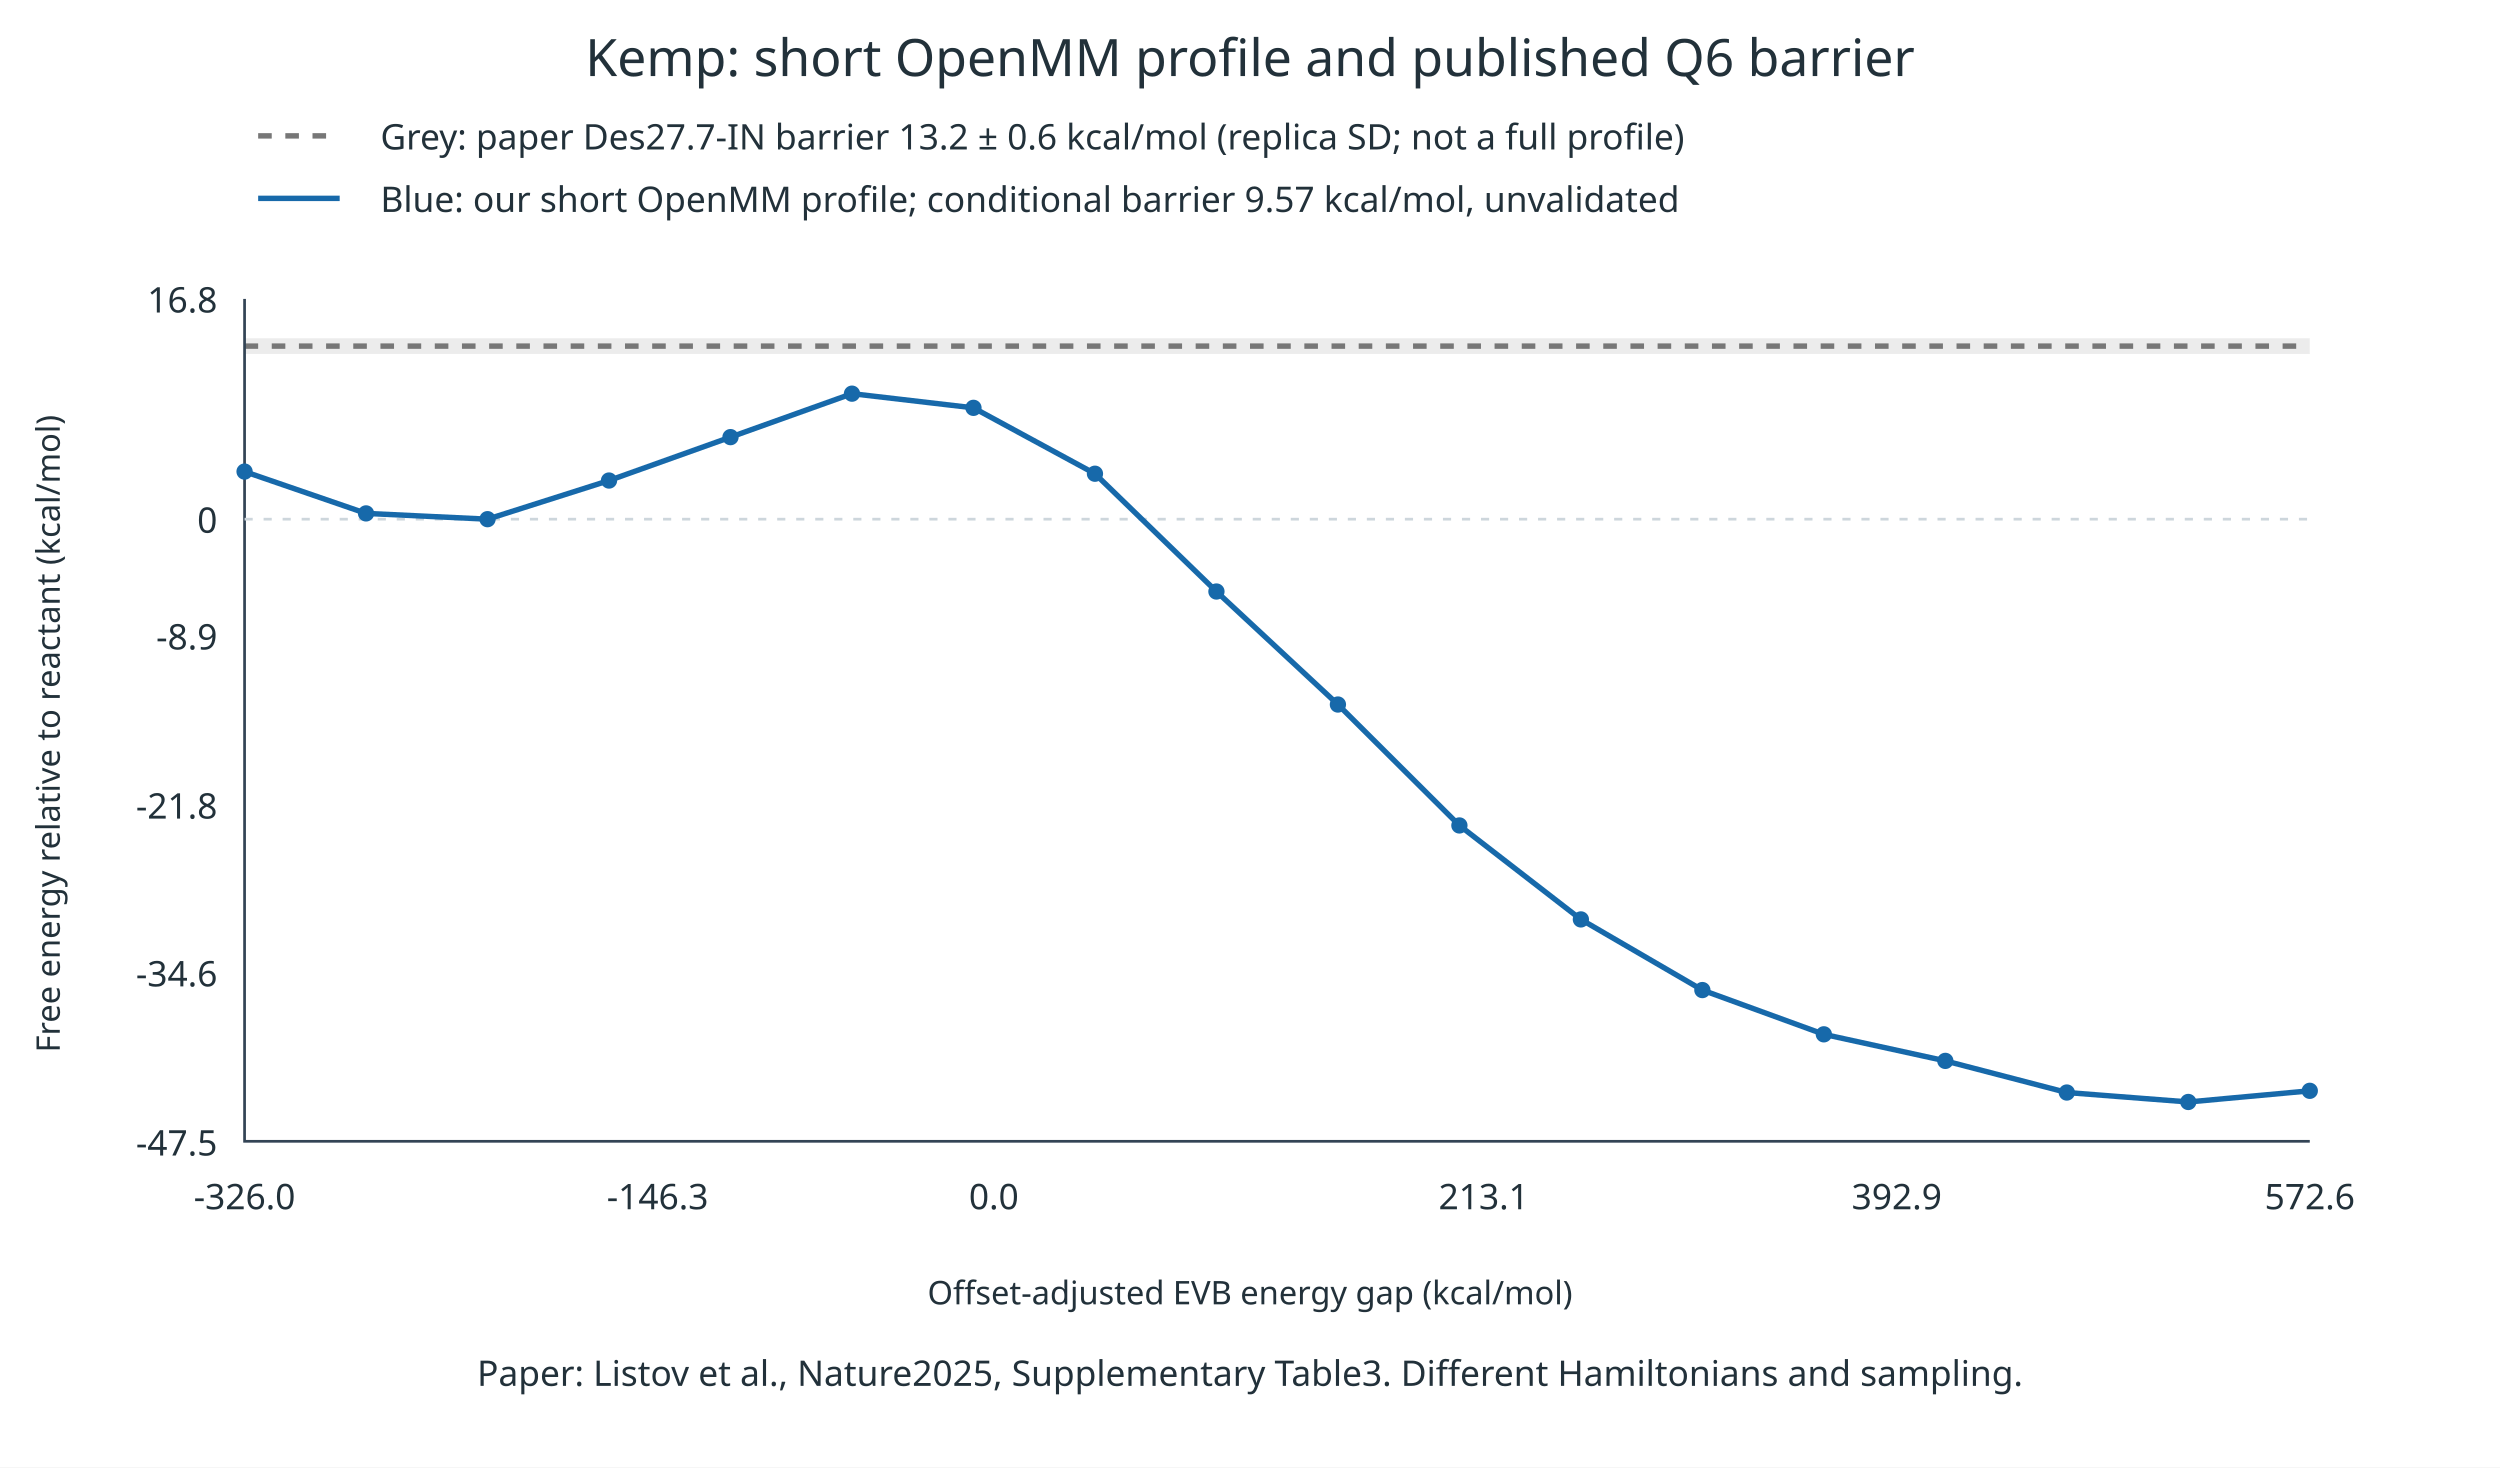
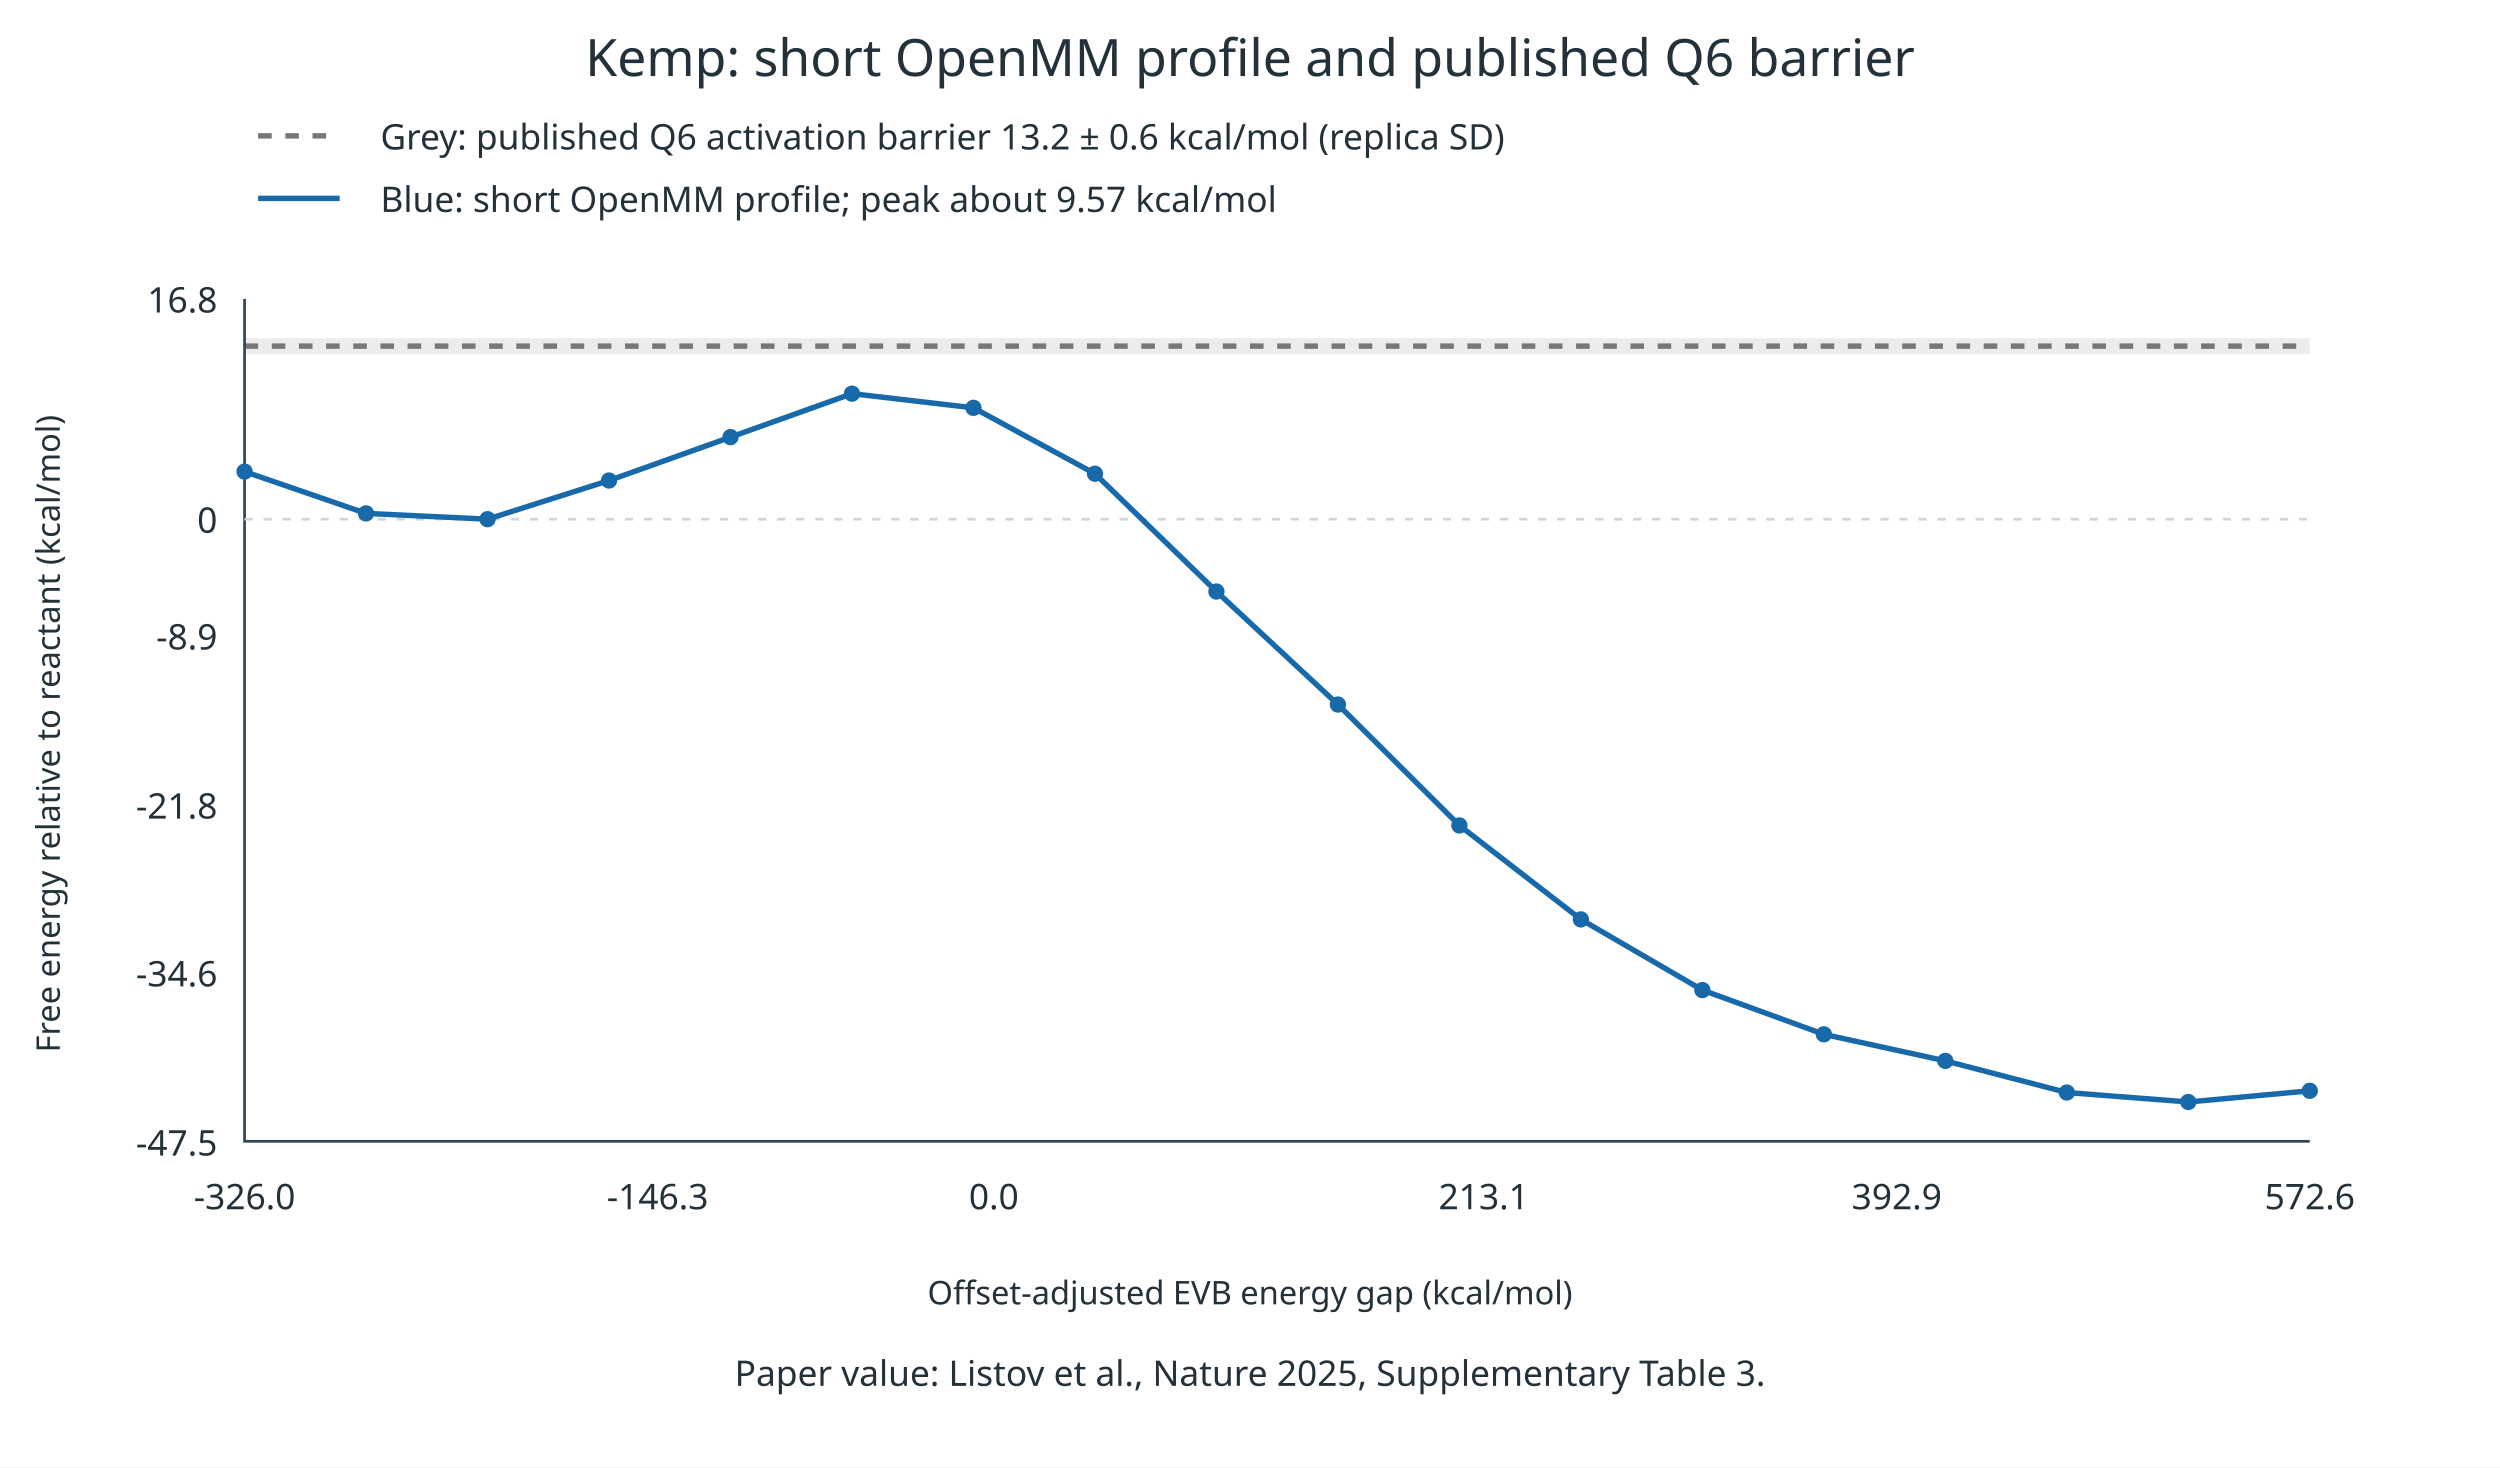
<svg xmlns="http://www.w3.org/2000/svg" width="920" height="540" viewBox="0 0 920 540">
  <rect width="920" height="540" fill="white" />
  <g font-family="sans-serif" fill="#22313a">
    <text x="460" y="28" text-anchor="middle" font-size="19">Kemp: short OpenMM profile and published Q6 barrier</text>
    <path d="M95 50H125" stroke="#777" stroke-width="2" stroke-dasharray="5 5" />
-     <text x="140" y="55" font-size="13">Grey: paper Des27.7-IN barrier 13.2 ± 0.6 kcal/mol (replica SD; not a full profile)</text>
+     <text x="140" y="55" font-size="13">Grey: published Q6 activation barrier 13.2 ± 0.6 kcal/mol (replica SD)</text>
    <path d="M95 73H125" stroke="#1769aa" stroke-width="2" />
-     <text x="140" y="78" font-size="13">Blue: our short OpenMM profile; conditional barrier 9.57 kcal/mol, unvalidated</text>
+     <text x="140" y="78" font-size="13">Blue: short OpenMM profile; peak about 9.57 kcal/mol</text>
    <rect id="paper-barrier-sd" x="90" y="124.474" width="760" height="5.790" fill="#888" opacity="0.16" />
    <path id="paper-barrier-line" data-value="13.2" d="M90 127.369H850" stroke="#777" stroke-width="2" stroke-dasharray="5 5" />
    <path d="M90 110V420H850" fill="none" stroke="#345" />
    <text x="80" y="425.231" text-anchor="end" font-size="13">-47.5</text>
    <text x="80" y="362.992" text-anchor="end" font-size="13">-34.6</text>
    <text x="80" y="301.235" text-anchor="end" font-size="13">-21.8</text>
    <text x="80" y="238.996" text-anchor="end" font-size="13">-8.9</text>
    <text x="80" y="196.056" text-anchor="end" font-size="13">0</text>
    <text x="80" y="115.000" text-anchor="end" font-size="13">16.8</text>
    <text x="90.000" y="445" text-anchor="middle" font-size="13">-326.0</text>
    <text x="242.000" y="445" text-anchor="middle" font-size="13">-146.3</text>
    <text x="365.728" y="445" text-anchor="middle" font-size="13">0.0</text>
    <text x="546.000" y="445" text-anchor="middle" font-size="13">213.1</text>
    <text x="698.000" y="445" text-anchor="middle" font-size="13">392.9</text>
    <text x="850.000" y="445" text-anchor="middle" font-size="13">572.6</text>
    <path d="M90 191.056H850" stroke="#cdd6dc" stroke-dasharray="3 4" />
    <circle cx="90.000" cy="173.539" r="3" fill="#1769aa" />
    <circle cx="134.706" cy="188.935" r="3" fill="#1769aa" />
    <circle cx="179.412" cy="191.056" r="3" fill="#1769aa" />
    <circle cx="224.118" cy="176.835" r="3" fill="#1769aa" />
    <circle cx="268.824" cy="160.864" r="3" fill="#1769aa" />
    <circle cx="313.529" cy="144.870" r="3" fill="#1769aa" />
    <circle cx="358.235" cy="150.086" r="3" fill="#1769aa" />
    <circle cx="402.941" cy="174.330" r="3" fill="#1769aa" />
    <circle cx="447.647" cy="217.678" r="3" fill="#1769aa" />
    <circle cx="492.353" cy="259.264" r="3" fill="#1769aa" />
    <circle cx="537.059" cy="303.767" r="3" fill="#1769aa" />
    <circle cx="581.765" cy="338.349" r="3" fill="#1769aa" />
    <circle cx="626.471" cy="364.346" r="3" fill="#1769aa" />
    <circle cx="671.176" cy="380.633" r="3" fill="#1769aa" />
    <circle cx="715.882" cy="390.407" r="3" fill="#1769aa" />
    <circle cx="760.588" cy="402.050" r="3" fill="#1769aa" />
    <circle cx="805.294" cy="405.526" r="3" fill="#1769aa" />
    <circle cx="850.000" cy="401.421" r="3" fill="#1769aa" />
    <polyline points="90.000,173.539 134.706,188.935 179.412,191.056 224.118,176.835 268.824,160.864 313.529,144.870 358.235,150.086 402.941,174.330 447.647,217.678 492.353,259.264 537.059,303.767 581.765,338.349 626.471,364.346 671.176,380.633 715.882,390.407 760.588,402.050 805.294,405.526 850.000,401.421" fill="none" stroke="#1769aa" stroke-width="2" />
    <text x="460" y="480" text-anchor="middle">Offset-adjusted EVB energy gap (kcal/mol)</text>
    <text transform="translate(22 270) rotate(-90)" text-anchor="middle">Free energy relative to reactant (kcal/mol)</text>
-     <text x="460" y="510" text-anchor="middle" font-size="13">Paper: Listov et al., Nature2025, Supplementary Table3. Different Hamiltonians and sampling.</text>
+     <text x="460" y="510" text-anchor="middle" font-size="13">Paper value: Listov et al., Nature 2025, Supplementary Table 3.</text>
  </g>
</svg>
